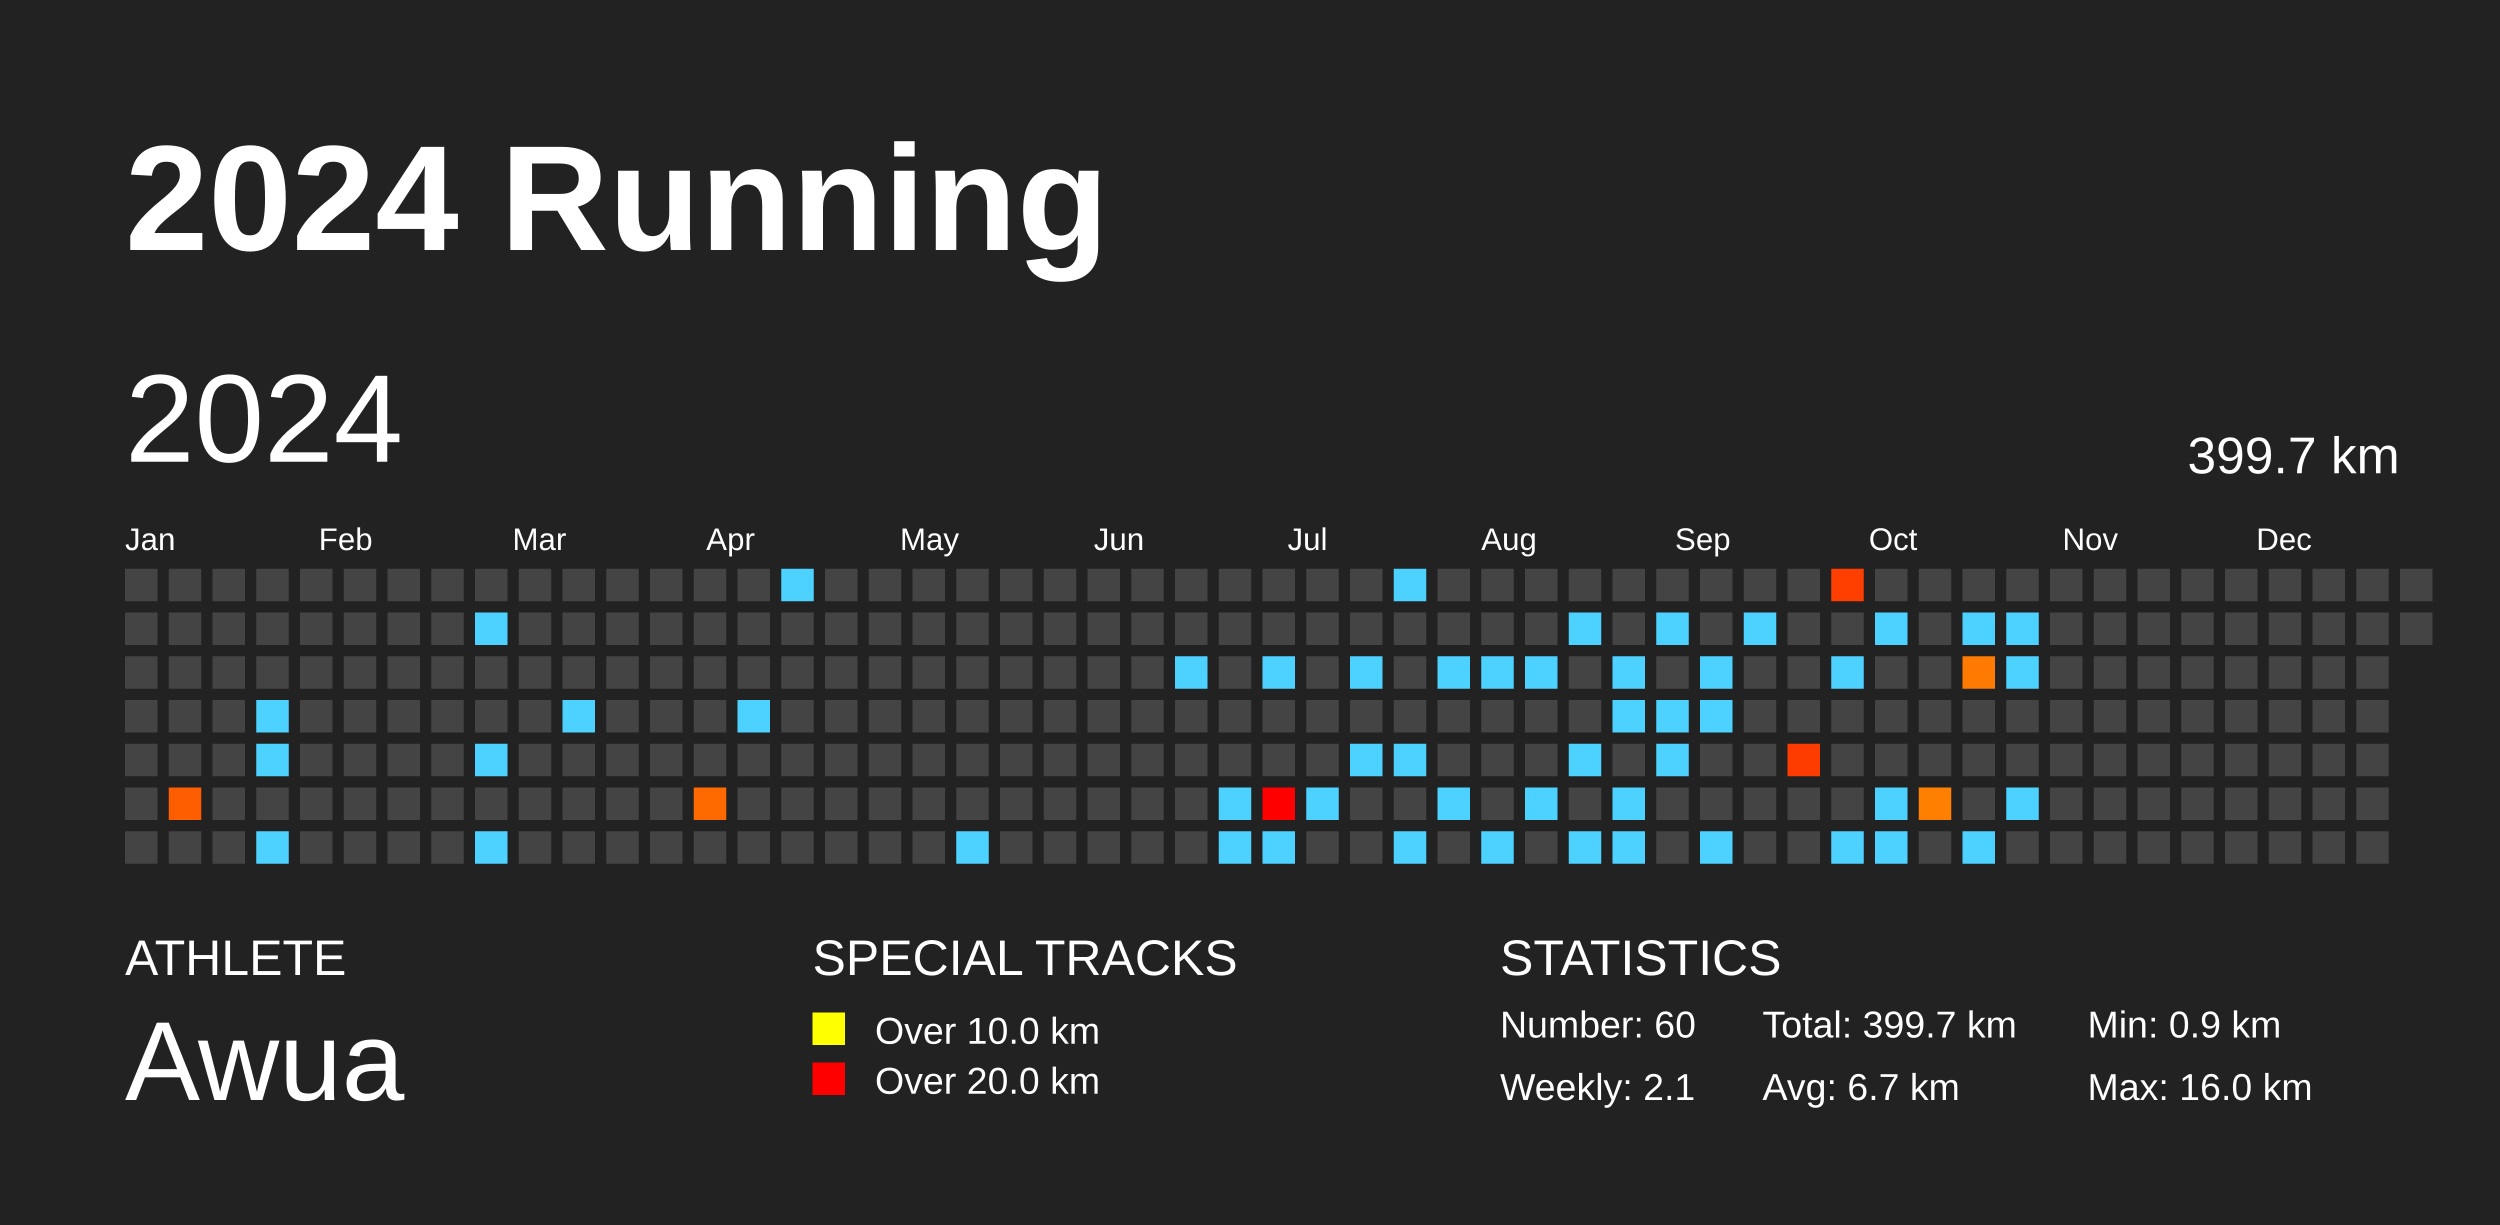
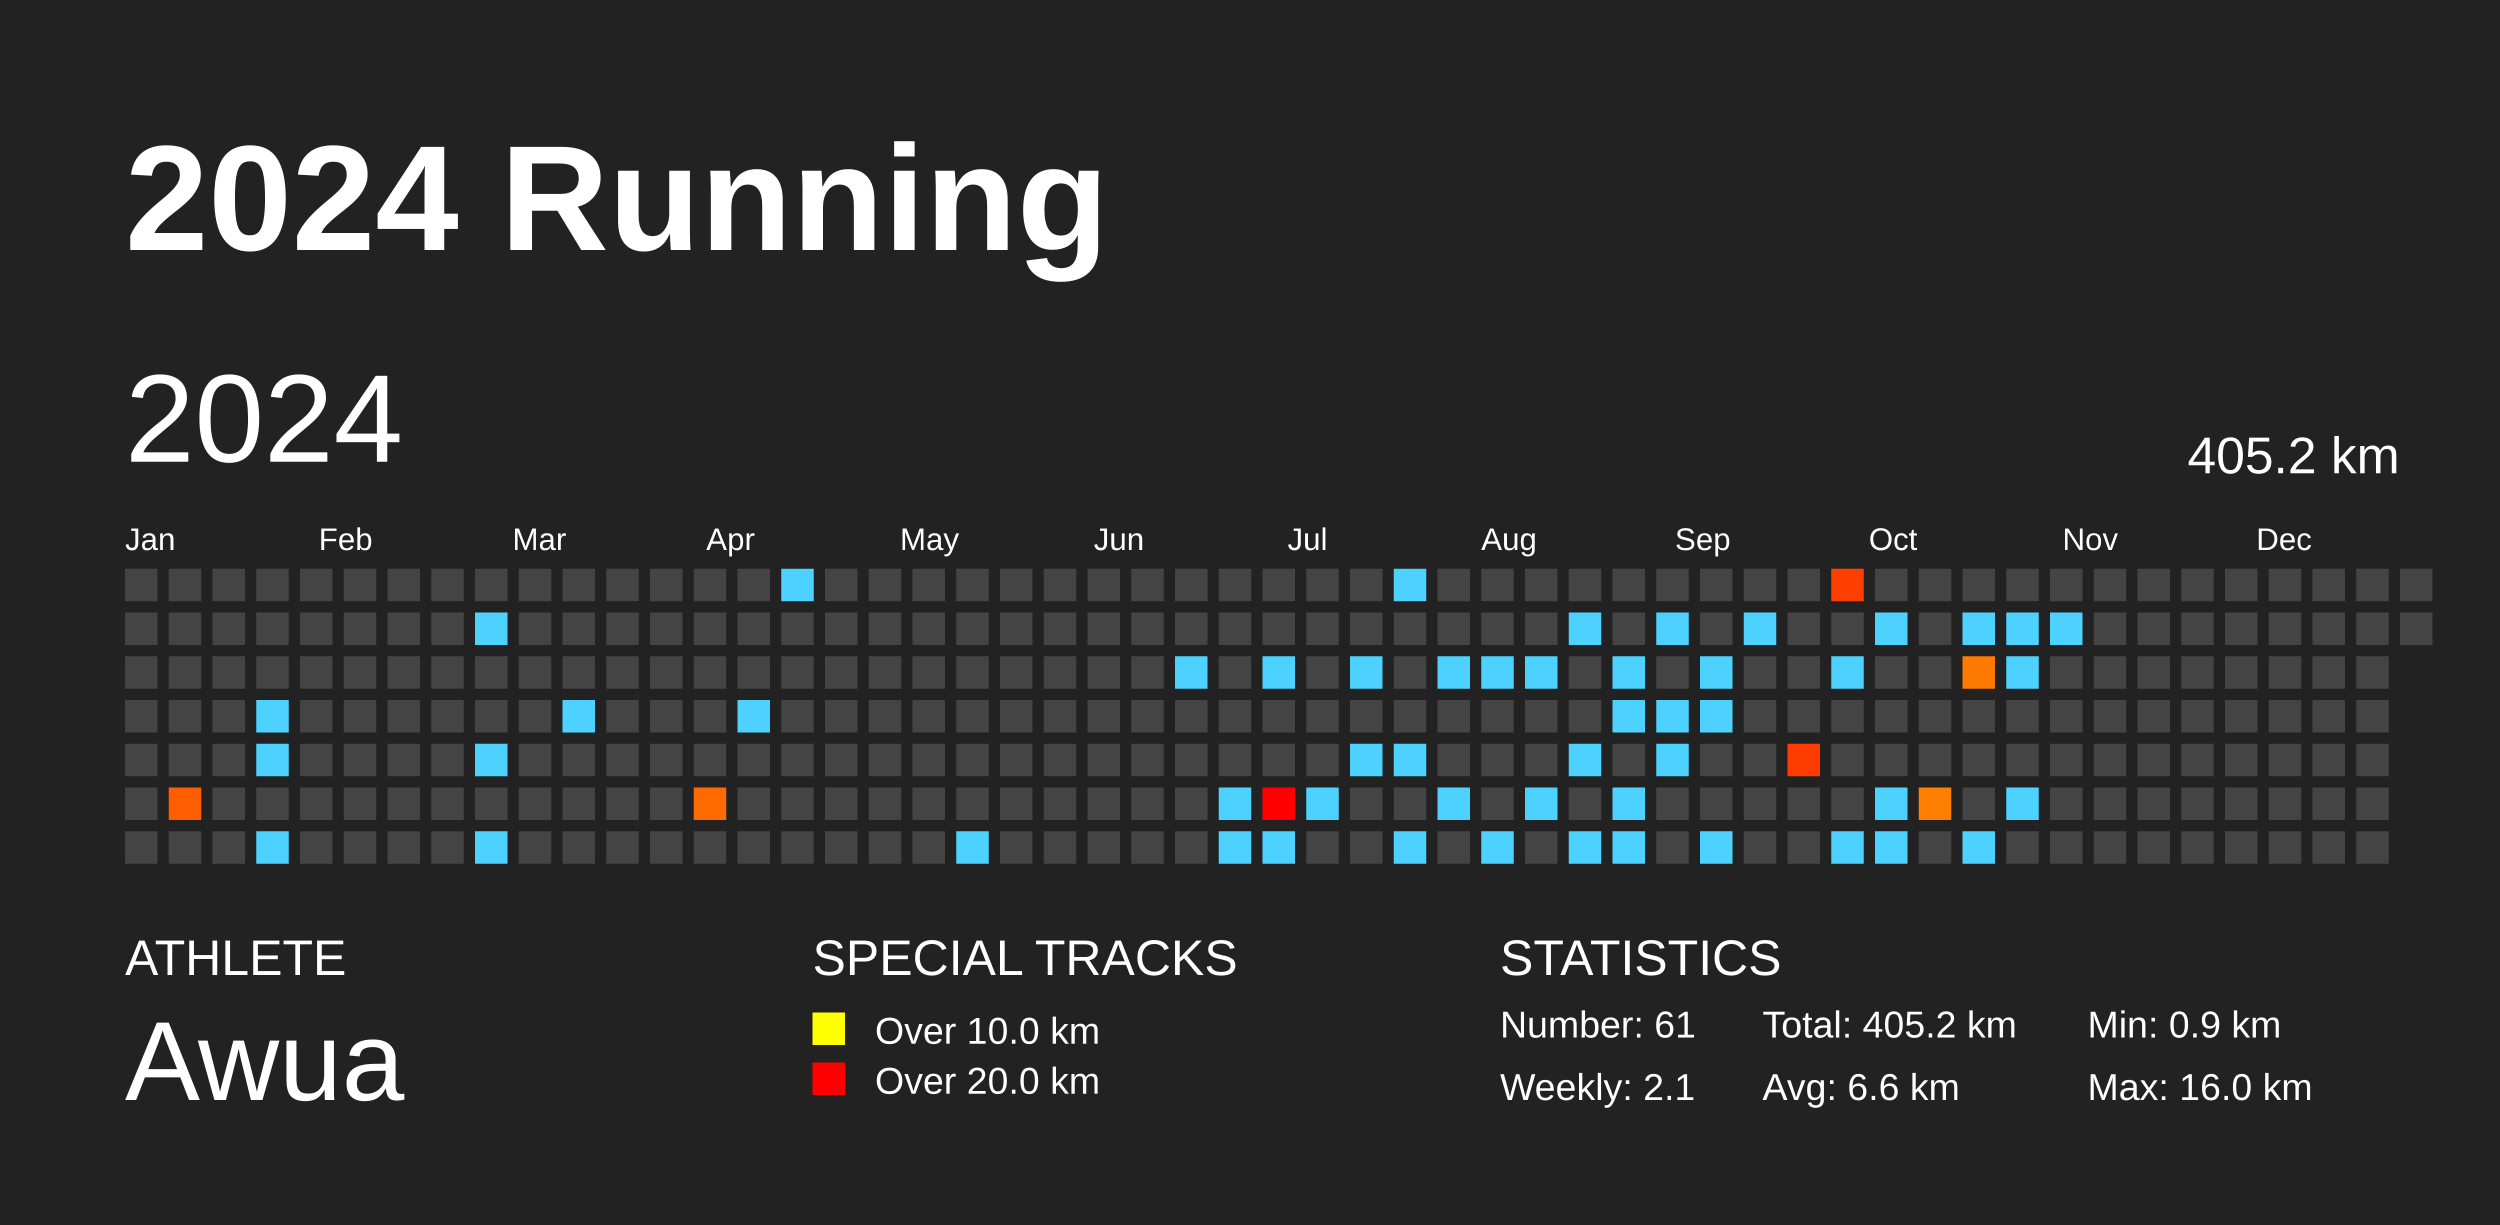
<svg xmlns="http://www.w3.org/2000/svg" baseProfile="full" height="98mm" version="1.1" viewBox="0,0,200,98" width="200mm">
  <defs />
  <rect fill="#222222" height="98" width="200" x="0" y="0" />
  <text fill="#FFFFFF" style="font-size:12px; font-family:Arial; font-weight:bold;" x="10" y="20">2024 Running</text>
  <text fill="#FFFFFF" style="font-size:4px; font-family:Arial" x="10" y="78">ATHLETE</text>
  <text fill="#FFFFFF" style="font-size:9px; font-family:Arial" x="10" y="88">Awua</text>
  <text fill="#FFFFFF" style="font-size:4px; font-family:Arial" x="65" y="78">SPECIAL TRACKS</text>
  <rect fill="yellow" height="2.6" width="2.6" x="65" y="81" />
  <text fill="#FFFFFF" style="font-size:3px; font-family:Arial" x="70" y="83.5">Over 10.0 km</text>
  <rect fill="red" height="2.6" width="2.6" x="65" y="85" />
  <text fill="#FFFFFF" style="font-size:3px; font-family:Arial" x="70" y="87.5">Over 20.0 km</text>
  <text fill="#FFFFFF" style="font-size:4px; font-family:Arial" x="120" y="78">STATISTICS</text>
-   <text fill="#FFFFFF" style="font-size:3px; font-family:Arial" x="120" y="83">Number: 60</text>
+   <text fill="#FFFFFF" style="font-size:3px; font-family:Arial" x="120" y="83">Number: 61</text>
  <text fill="#FFFFFF" style="font-size:3px; font-family:Arial" x="120" y="88">Weekly: 2.1</text>
-   <text fill="#FFFFFF" style="font-size:3px; font-family:Arial" x="141" y="83">Total: 399.7 km</text>
-   <text fill="#FFFFFF" style="font-size:3px; font-family:Arial" x="141" y="88">Avg: 6.7 km</text>
+   <text fill="#FFFFFF" style="font-size:3px; font-family:Arial" x="141" y="83">Total: 405.2 km</text>
+   <text fill="#FFFFFF" style="font-size:3px; font-family:Arial" x="141" y="88">Avg: 6.6 km</text>
  <text fill="#FFFFFF" style="font-size:3px; font-family:Arial" x="167" y="83">Min: 0.9 km</text>
  <text fill="#FFFFFF" style="font-size:3px; font-family:Arial" x="167" y="88">Max: 16.0 km</text>
  <text dominant-baseline="hanging" fill="#FFFFFF" style="font-size:10.0px; font-family:Arial;" x="10" y="30">2024</text>
-   <text dominant-baseline="hanging" fill="#FFFFFF" style="font-size:4.125px; font-family:Arial;" x="175" y="35">399.7 km</text>
+   <text dominant-baseline="hanging" fill="#FFFFFF" style="font-size:4.125px; font-family:Arial;" x="175" y="35">405.2 km</text>
  <text fill="#FFFFFF" style="font-size:2.5px; font-family:Arial" x="10.0" y="44">Jan</text>
  <text fill="#FFFFFF" style="font-size:2.5px; font-family:Arial" x="25.5" y="44">Feb</text>
  <text fill="#FFFFFF" style="font-size:2.5px; font-family:Arial" x="41.0" y="44">Mar</text>
  <text fill="#FFFFFF" style="font-size:2.5px; font-family:Arial" x="56.5" y="44">Apr</text>
  <text fill="#FFFFFF" style="font-size:2.5px; font-family:Arial" x="72.0" y="44">May</text>
  <text fill="#FFFFFF" style="font-size:2.5px; font-family:Arial" x="87.5" y="44">Jun</text>
  <text fill="#FFFFFF" style="font-size:2.5px; font-family:Arial" x="103.0" y="44">Jul</text>
  <text fill="#FFFFFF" style="font-size:2.5px; font-family:Arial" x="118.5" y="44">Aug</text>
  <text fill="#FFFFFF" style="font-size:2.5px; font-family:Arial" x="134.0" y="44">Sep</text>
  <text fill="#FFFFFF" style="font-size:2.5px; font-family:Arial" x="149.5" y="44">Oct</text>
  <text fill="#FFFFFF" style="font-size:2.5px; font-family:Arial" x="165.0" y="44">Nov</text>
  <text fill="#FFFFFF" style="font-size:2.5px; font-family:Arial" x="180.5" y="44">Dec</text>
  <rect fill="#444444" height="2.6" width="2.6" x="10.0" y="45.5" />
  <rect fill="#444444" height="2.6" width="2.6" x="10.0" y="49.0" />
  <rect fill="#444444" height="2.6" width="2.6" x="10.0" y="52.5" />
  <rect fill="#444444" height="2.6" width="2.6" x="10.0" y="56.0" />
  <rect fill="#444444" height="2.6" width="2.6" x="10.0" y="59.5" />
  <rect fill="#444444" height="2.6" width="2.6" x="10.0" y="63.0" />
  <rect fill="#444444" height="2.6" width="2.6" x="10.0" y="66.5" />
  <rect fill="#444444" height="2.6" width="2.6" x="13.5" y="45.5" />
  <rect fill="#444444" height="2.6" width="2.6" x="13.5" y="49.0" />
  <rect fill="#444444" height="2.6" width="2.6" x="13.5" y="52.5" />
  <rect fill="#444444" height="2.6" width="2.6" x="13.5" y="56.0" />
  <rect fill="#444444" height="2.6" width="2.6" x="13.5" y="59.5" />
  <rect fill="#ff5e00" height="2.6" width="2.6" x="13.5" y="63.0" />
  <rect fill="#444444" height="2.6" width="2.6" x="13.5" y="66.5" />
  <rect fill="#444444" height="2.6" width="2.6" x="17.0" y="45.5" />
  <rect fill="#444444" height="2.6" width="2.6" x="17.0" y="49.0" />
  <rect fill="#444444" height="2.6" width="2.6" x="17.0" y="52.5" />
  <rect fill="#444444" height="2.6" width="2.6" x="17.0" y="56.0" />
  <rect fill="#444444" height="2.6" width="2.6" x="17.0" y="59.5" />
  <rect fill="#444444" height="2.6" width="2.6" x="17.0" y="63.0" />
  <rect fill="#444444" height="2.6" width="2.6" x="17.0" y="66.5" />
  <rect fill="#444444" height="2.6" width="2.6" x="20.5" y="45.5" />
  <rect fill="#444444" height="2.6" width="2.6" x="20.5" y="49.0" />
  <rect fill="#444444" height="2.6" width="2.6" x="20.5" y="52.5" />
  <rect fill="#4dd2ff" height="2.6" width="2.6" x="20.5" y="56.0" />
  <rect fill="#4dd2ff" height="2.6" width="2.6" x="20.5" y="59.5" />
  <rect fill="#444444" height="2.6" width="2.6" x="20.5" y="63.0" />
  <rect fill="#4dd2ff" height="2.6" width="2.6" x="20.5" y="66.5" />
  <rect fill="#444444" height="2.6" width="2.6" x="24.0" y="45.5" />
  <rect fill="#444444" height="2.6" width="2.6" x="24.0" y="49.0" />
  <rect fill="#444444" height="2.6" width="2.6" x="24.0" y="52.5" />
  <rect fill="#444444" height="2.6" width="2.6" x="24.0" y="56.0" />
  <rect fill="#444444" height="2.6" width="2.6" x="24.0" y="59.5" />
  <rect fill="#444444" height="2.6" width="2.6" x="24.0" y="63.0" />
  <rect fill="#444444" height="2.6" width="2.6" x="24.0" y="66.5" />
  <rect fill="#444444" height="2.6" width="2.6" x="27.5" y="45.5" />
  <rect fill="#444444" height="2.6" width="2.6" x="27.5" y="49.0" />
  <rect fill="#444444" height="2.6" width="2.6" x="27.5" y="52.5" />
  <rect fill="#444444" height="2.6" width="2.6" x="27.5" y="56.0" />
  <rect fill="#444444" height="2.6" width="2.6" x="27.5" y="59.5" />
  <rect fill="#444444" height="2.6" width="2.6" x="27.5" y="63.0" />
  <rect fill="#444444" height="2.6" width="2.6" x="27.5" y="66.5" />
  <rect fill="#444444" height="2.6" width="2.6" x="31.0" y="45.5" />
  <rect fill="#444444" height="2.6" width="2.6" x="31.0" y="49.0" />
  <rect fill="#444444" height="2.6" width="2.6" x="31.0" y="52.5" />
  <rect fill="#444444" height="2.6" width="2.6" x="31.0" y="56.0" />
  <rect fill="#444444" height="2.6" width="2.6" x="31.0" y="59.5" />
  <rect fill="#444444" height="2.6" width="2.6" x="31.0" y="63.0" />
  <rect fill="#444444" height="2.6" width="2.6" x="31.0" y="66.5" />
  <rect fill="#444444" height="2.6" width="2.6" x="34.5" y="45.5" />
  <rect fill="#444444" height="2.6" width="2.6" x="34.5" y="49.0" />
  <rect fill="#444444" height="2.6" width="2.6" x="34.5" y="52.5" />
  <rect fill="#444444" height="2.6" width="2.6" x="34.5" y="56.0" />
  <rect fill="#444444" height="2.6" width="2.6" x="34.5" y="59.5" />
  <rect fill="#444444" height="2.6" width="2.6" x="34.5" y="63.0" />
  <rect fill="#444444" height="2.6" width="2.6" x="34.5" y="66.5" />
  <rect fill="#444444" height="2.6" width="2.6" x="38.0" y="45.5" />
  <rect fill="#4dd2ff" height="2.6" width="2.6" x="38.0" y="49.0" />
  <rect fill="#444444" height="2.6" width="2.6" x="38.0" y="52.5" />
  <rect fill="#444444" height="2.6" width="2.6" x="38.0" y="56.0" />
  <rect fill="#4dd2ff" height="2.6" width="2.6" x="38.0" y="59.5" />
  <rect fill="#444444" height="2.6" width="2.6" x="38.0" y="63.0" />
  <rect fill="#4dd2ff" height="2.6" width="2.6" x="38.0" y="66.5" />
  <rect fill="#444444" height="2.6" width="2.6" x="41.5" y="45.5" />
  <rect fill="#444444" height="2.6" width="2.6" x="41.5" y="49.0" />
  <rect fill="#444444" height="2.6" width="2.6" x="41.5" y="52.5" />
  <rect fill="#444444" height="2.6" width="2.6" x="41.5" y="56.0" />
  <rect fill="#444444" height="2.6" width="2.6" x="41.5" y="59.5" />
  <rect fill="#444444" height="2.6" width="2.6" x="41.5" y="63.0" />
  <rect fill="#444444" height="2.6" width="2.6" x="41.5" y="66.5" />
  <rect fill="#444444" height="2.6" width="2.6" x="45.0" y="45.5" />
  <rect fill="#444444" height="2.6" width="2.6" x="45.0" y="49.0" />
  <rect fill="#444444" height="2.6" width="2.6" x="45.0" y="52.5" />
  <rect fill="#4dd2ff" height="2.6" width="2.6" x="45.0" y="56.0" />
  <rect fill="#444444" height="2.6" width="2.6" x="45.0" y="59.5" />
  <rect fill="#444444" height="2.6" width="2.6" x="45.0" y="63.0" />
  <rect fill="#444444" height="2.6" width="2.6" x="45.0" y="66.5" />
  <rect fill="#444444" height="2.6" width="2.6" x="48.5" y="45.5" />
  <rect fill="#444444" height="2.6" width="2.6" x="48.5" y="49.0" />
  <rect fill="#444444" height="2.6" width="2.6" x="48.5" y="52.5" />
  <rect fill="#444444" height="2.6" width="2.6" x="48.5" y="56.0" />
  <rect fill="#444444" height="2.6" width="2.6" x="48.5" y="59.5" />
  <rect fill="#444444" height="2.6" width="2.6" x="48.5" y="63.0" />
  <rect fill="#444444" height="2.6" width="2.6" x="48.5" y="66.5" />
  <rect fill="#444444" height="2.6" width="2.6" x="52.0" y="45.5" />
  <rect fill="#444444" height="2.6" width="2.6" x="52.0" y="49.0" />
  <rect fill="#444444" height="2.6" width="2.6" x="52.0" y="52.5" />
  <rect fill="#444444" height="2.6" width="2.6" x="52.0" y="56.0" />
  <rect fill="#444444" height="2.6" width="2.6" x="52.0" y="59.5" />
  <rect fill="#444444" height="2.6" width="2.6" x="52.0" y="63.0" />
  <rect fill="#444444" height="2.6" width="2.6" x="52.0" y="66.5" />
  <rect fill="#444444" height="2.6" width="2.6" x="55.5" y="45.5" />
  <rect fill="#444444" height="2.6" width="2.6" x="55.5" y="49.0" />
  <rect fill="#444444" height="2.6" width="2.6" x="55.5" y="52.5" />
  <rect fill="#444444" height="2.6" width="2.6" x="55.5" y="56.0" />
  <rect fill="#444444" height="2.6" width="2.6" x="55.5" y="59.5" />
  <rect fill="#ff6a00" height="2.6" width="2.6" x="55.5" y="63.0" />
  <rect fill="#444444" height="2.6" width="2.6" x="55.5" y="66.5" />
  <rect fill="#444444" height="2.6" width="2.6" x="59.0" y="45.5" />
  <rect fill="#444444" height="2.6" width="2.6" x="59.0" y="49.0" />
  <rect fill="#444444" height="2.6" width="2.6" x="59.0" y="52.5" />
  <rect fill="#4dd2ff" height="2.6" width="2.6" x="59.0" y="56.0" />
  <rect fill="#444444" height="2.6" width="2.6" x="59.0" y="59.5" />
  <rect fill="#444444" height="2.6" width="2.6" x="59.0" y="63.0" />
  <rect fill="#444444" height="2.6" width="2.6" x="59.0" y="66.5" />
  <rect fill="#4dd2ff" height="2.6" width="2.6" x="62.5" y="45.5" />
  <rect fill="#444444" height="2.6" width="2.6" x="62.5" y="49.0" />
  <rect fill="#444444" height="2.6" width="2.6" x="62.5" y="52.5" />
  <rect fill="#444444" height="2.6" width="2.6" x="62.5" y="56.0" />
  <rect fill="#444444" height="2.6" width="2.6" x="62.5" y="59.5" />
  <rect fill="#444444" height="2.6" width="2.6" x="62.5" y="63.0" />
  <rect fill="#444444" height="2.6" width="2.6" x="62.5" y="66.5" />
  <rect fill="#444444" height="2.6" width="2.6" x="66.0" y="45.5" />
  <rect fill="#444444" height="2.6" width="2.6" x="66.0" y="49.0" />
  <rect fill="#444444" height="2.6" width="2.6" x="66.0" y="52.5" />
  <rect fill="#444444" height="2.6" width="2.6" x="66.0" y="56.0" />
  <rect fill="#444444" height="2.6" width="2.6" x="66.0" y="59.5" />
  <rect fill="#444444" height="2.6" width="2.6" x="66.0" y="63.0" />
  <rect fill="#444444" height="2.6" width="2.6" x="66.0" y="66.5" />
  <rect fill="#444444" height="2.6" width="2.6" x="69.5" y="45.5" />
  <rect fill="#444444" height="2.6" width="2.6" x="69.5" y="49.0" />
  <rect fill="#444444" height="2.6" width="2.6" x="69.5" y="52.5" />
  <rect fill="#444444" height="2.6" width="2.6" x="69.5" y="56.0" />
  <rect fill="#444444" height="2.6" width="2.6" x="69.5" y="59.5" />
  <rect fill="#444444" height="2.6" width="2.6" x="69.5" y="63.0" />
  <rect fill="#444444" height="2.6" width="2.6" x="69.5" y="66.5" />
  <rect fill="#444444" height="2.6" width="2.6" x="73.0" y="45.5" />
  <rect fill="#444444" height="2.6" width="2.6" x="73.0" y="49.0" />
  <rect fill="#444444" height="2.6" width="2.6" x="73.0" y="52.5" />
  <rect fill="#444444" height="2.6" width="2.6" x="73.0" y="56.0" />
  <rect fill="#444444" height="2.6" width="2.6" x="73.0" y="59.5" />
  <rect fill="#444444" height="2.6" width="2.6" x="73.0" y="63.0" />
  <rect fill="#444444" height="2.6" width="2.6" x="73.0" y="66.5" />
  <rect fill="#444444" height="2.6" width="2.6" x="76.5" y="45.5" />
  <rect fill="#444444" height="2.6" width="2.6" x="76.5" y="49.0" />
  <rect fill="#444444" height="2.6" width="2.6" x="76.5" y="52.5" />
  <rect fill="#444444" height="2.6" width="2.6" x="76.5" y="56.0" />
  <rect fill="#444444" height="2.6" width="2.6" x="76.5" y="59.5" />
  <rect fill="#444444" height="2.6" width="2.6" x="76.5" y="63.0" />
  <rect fill="#4dd2ff" height="2.6" width="2.6" x="76.5" y="66.5" />
  <rect fill="#444444" height="2.6" width="2.6" x="80.0" y="45.5" />
  <rect fill="#444444" height="2.6" width="2.6" x="80.0" y="49.0" />
  <rect fill="#444444" height="2.6" width="2.6" x="80.0" y="52.5" />
  <rect fill="#444444" height="2.6" width="2.6" x="80.0" y="56.0" />
  <rect fill="#444444" height="2.6" width="2.6" x="80.0" y="59.5" />
  <rect fill="#444444" height="2.6" width="2.6" x="80.0" y="63.0" />
  <rect fill="#444444" height="2.6" width="2.6" x="80.0" y="66.5" />
  <rect fill="#444444" height="2.6" width="2.6" x="83.5" y="45.5" />
  <rect fill="#444444" height="2.6" width="2.6" x="83.5" y="49.0" />
  <rect fill="#444444" height="2.6" width="2.6" x="83.5" y="52.5" />
  <rect fill="#444444" height="2.6" width="2.6" x="83.5" y="56.0" />
  <rect fill="#444444" height="2.6" width="2.6" x="83.5" y="59.5" />
  <rect fill="#444444" height="2.6" width="2.6" x="83.5" y="63.0" />
  <rect fill="#444444" height="2.6" width="2.6" x="83.5" y="66.5" />
  <rect fill="#444444" height="2.6" width="2.6" x="87.0" y="45.5" />
  <rect fill="#444444" height="2.6" width="2.6" x="87.0" y="49.0" />
  <rect fill="#444444" height="2.6" width="2.6" x="87.0" y="52.5" />
  <rect fill="#444444" height="2.6" width="2.6" x="87.0" y="56.0" />
  <rect fill="#444444" height="2.6" width="2.6" x="87.0" y="59.5" />
  <rect fill="#444444" height="2.6" width="2.6" x="87.0" y="63.0" />
  <rect fill="#444444" height="2.6" width="2.6" x="87.0" y="66.5" />
  <rect fill="#444444" height="2.6" width="2.6" x="90.5" y="45.5" />
  <rect fill="#444444" height="2.6" width="2.6" x="90.5" y="49.0" />
  <rect fill="#444444" height="2.6" width="2.6" x="90.5" y="52.5" />
  <rect fill="#444444" height="2.6" width="2.6" x="90.5" y="56.0" />
  <rect fill="#444444" height="2.6" width="2.6" x="90.5" y="59.5" />
  <rect fill="#444444" height="2.6" width="2.6" x="90.5" y="63.0" />
  <rect fill="#444444" height="2.6" width="2.6" x="90.5" y="66.5" />
  <rect fill="#444444" height="2.6" width="2.6" x="94.0" y="45.5" />
  <rect fill="#444444" height="2.6" width="2.6" x="94.0" y="49.0" />
  <rect fill="#4dd2ff" height="2.6" width="2.6" x="94.0" y="52.5" />
  <rect fill="#444444" height="2.6" width="2.6" x="94.0" y="56.0" />
  <rect fill="#444444" height="2.6" width="2.6" x="94.0" y="59.5" />
  <rect fill="#444444" height="2.6" width="2.6" x="94.0" y="63.0" />
  <rect fill="#444444" height="2.6" width="2.6" x="94.0" y="66.5" />
  <rect fill="#444444" height="2.6" width="2.6" x="97.5" y="45.5" />
  <rect fill="#444444" height="2.6" width="2.6" x="97.5" y="49.0" />
  <rect fill="#444444" height="2.6" width="2.6" x="97.5" y="52.5" />
  <rect fill="#444444" height="2.6" width="2.6" x="97.5" y="56.0" />
  <rect fill="#444444" height="2.6" width="2.6" x="97.5" y="59.5" />
  <rect fill="#4dd2ff" height="2.6" width="2.6" x="97.5" y="63.0" />
  <rect fill="#4dd2ff" height="2.6" width="2.6" x="97.5" y="66.5" />
  <rect fill="#444444" height="2.6" width="2.6" x="101.0" y="45.5" />
  <rect fill="#444444" height="2.6" width="2.6" x="101.0" y="49.0" />
  <rect fill="#4dd2ff" height="2.6" width="2.6" x="101.0" y="52.5" />
  <rect fill="#444444" height="2.6" width="2.6" x="101.0" y="56.0" />
  <rect fill="#444444" height="2.6" width="2.6" x="101.0" y="59.5" />
  <rect fill="#ff0000" height="2.6" width="2.6" x="101.0" y="63.0" />
  <rect fill="#4dd2ff" height="2.6" width="2.6" x="101.0" y="66.5" />
  <rect fill="#444444" height="2.6" width="2.6" x="104.5" y="45.5" />
  <rect fill="#444444" height="2.6" width="2.6" x="104.5" y="49.0" />
  <rect fill="#444444" height="2.6" width="2.6" x="104.5" y="52.5" />
  <rect fill="#444444" height="2.6" width="2.6" x="104.5" y="56.0" />
  <rect fill="#444444" height="2.6" width="2.6" x="104.5" y="59.5" />
  <rect fill="#4dd2ff" height="2.6" width="2.6" x="104.5" y="63.0" />
  <rect fill="#444444" height="2.6" width="2.6" x="104.5" y="66.5" />
  <rect fill="#444444" height="2.6" width="2.6" x="108.0" y="45.5" />
  <rect fill="#444444" height="2.6" width="2.6" x="108.0" y="49.0" />
  <rect fill="#4dd2ff" height="2.6" width="2.6" x="108.0" y="52.5" />
  <rect fill="#444444" height="2.6" width="2.6" x="108.0" y="56.0" />
  <rect fill="#4dd2ff" height="2.6" width="2.6" x="108.0" y="59.5" />
  <rect fill="#444444" height="2.6" width="2.6" x="108.0" y="63.0" />
  <rect fill="#444444" height="2.6" width="2.6" x="108.0" y="66.5" />
  <rect fill="#4dd2ff" height="2.6" width="2.6" x="111.5" y="45.5" />
  <rect fill="#444444" height="2.6" width="2.6" x="111.5" y="49.0" />
  <rect fill="#444444" height="2.6" width="2.6" x="111.5" y="52.5" />
  <rect fill="#444444" height="2.6" width="2.6" x="111.5" y="56.0" />
  <rect fill="#4dd2ff" height="2.6" width="2.6" x="111.5" y="59.5" />
  <rect fill="#444444" height="2.6" width="2.6" x="111.5" y="63.0" />
  <rect fill="#4dd2ff" height="2.6" width="2.6" x="111.5" y="66.5" />
  <rect fill="#444444" height="2.6" width="2.6" x="115.0" y="45.5" />
  <rect fill="#444444" height="2.6" width="2.6" x="115.0" y="49.0" />
  <rect fill="#4dd2ff" height="2.6" width="2.6" x="115.0" y="52.5" />
  <rect fill="#444444" height="2.6" width="2.6" x="115.0" y="56.0" />
  <rect fill="#444444" height="2.6" width="2.6" x="115.0" y="59.5" />
  <rect fill="#4dd2ff" height="2.6" width="2.6" x="115.0" y="63.0" />
  <rect fill="#444444" height="2.6" width="2.6" x="115.0" y="66.5" />
  <rect fill="#444444" height="2.6" width="2.6" x="118.5" y="45.5" />
  <rect fill="#444444" height="2.6" width="2.6" x="118.5" y="49.0" />
  <rect fill="#4dd2ff" height="2.6" width="2.6" x="118.5" y="52.5" />
  <rect fill="#444444" height="2.6" width="2.6" x="118.5" y="56.0" />
  <rect fill="#444444" height="2.6" width="2.6" x="118.5" y="59.5" />
  <rect fill="#444444" height="2.6" width="2.6" x="118.5" y="63.0" />
  <rect fill="#4dd2ff" height="2.6" width="2.6" x="118.5" y="66.5" />
  <rect fill="#444444" height="2.6" width="2.6" x="122.0" y="45.5" />
  <rect fill="#444444" height="2.6" width="2.6" x="122.0" y="49.0" />
  <rect fill="#4dd2ff" height="2.6" width="2.6" x="122.0" y="52.5" />
  <rect fill="#444444" height="2.6" width="2.6" x="122.0" y="56.0" />
  <rect fill="#444444" height="2.6" width="2.6" x="122.0" y="59.5" />
  <rect fill="#4dd2ff" height="2.6" width="2.6" x="122.0" y="63.0" />
  <rect fill="#444444" height="2.6" width="2.6" x="122.0" y="66.5" />
  <rect fill="#444444" height="2.6" width="2.6" x="125.5" y="45.5" />
  <rect fill="#4dd2ff" height="2.6" width="2.6" x="125.5" y="49.0" />
  <rect fill="#444444" height="2.6" width="2.6" x="125.5" y="52.5" />
  <rect fill="#444444" height="2.6" width="2.6" x="125.5" y="56.0" />
  <rect fill="#4dd2ff" height="2.6" width="2.6" x="125.5" y="59.5" />
  <rect fill="#444444" height="2.6" width="2.6" x="125.5" y="63.0" />
  <rect fill="#4dd2ff" height="2.6" width="2.6" x="125.5" y="66.5" />
  <rect fill="#444444" height="2.6" width="2.6" x="129.0" y="45.5" />
  <rect fill="#444444" height="2.6" width="2.6" x="129.0" y="49.0" />
  <rect fill="#4dd2ff" height="2.6" width="2.6" x="129.0" y="52.5" />
  <rect fill="#4dd2ff" height="2.6" width="2.6" x="129.0" y="56.0" />
  <rect fill="#444444" height="2.6" width="2.6" x="129.0" y="59.5" />
  <rect fill="#4dd2ff" height="2.6" width="2.6" x="129.0" y="63.0" />
  <rect fill="#4dd2ff" height="2.6" width="2.6" x="129.0" y="66.5" />
  <rect fill="#444444" height="2.6" width="2.6" x="132.5" y="45.5" />
  <rect fill="#4dd2ff" height="2.6" width="2.6" x="132.5" y="49.0" />
  <rect fill="#444444" height="2.6" width="2.6" x="132.5" y="52.5" />
  <rect fill="#4dd2ff" height="2.6" width="2.6" x="132.5" y="56.0" />
  <rect fill="#4dd2ff" height="2.6" width="2.6" x="132.5" y="59.5" />
  <rect fill="#444444" height="2.6" width="2.6" x="132.5" y="63.0" />
  <rect fill="#444444" height="2.6" width="2.6" x="132.5" y="66.5" />
  <rect fill="#444444" height="2.6" width="2.6" x="136.0" y="45.5" />
  <rect fill="#444444" height="2.6" width="2.6" x="136.0" y="49.0" />
  <rect fill="#4dd2ff" height="2.6" width="2.6" x="136.0" y="52.5" />
  <rect fill="#4dd2ff" height="2.6" width="2.6" x="136.0" y="56.0" />
  <rect fill="#444444" height="2.6" width="2.6" x="136.0" y="59.5" />
  <rect fill="#444444" height="2.6" width="2.6" x="136.0" y="63.0" />
  <rect fill="#4dd2ff" height="2.6" width="2.6" x="136.0" y="66.5" />
  <rect fill="#444444" height="2.6" width="2.6" x="139.5" y="45.5" />
  <rect fill="#4dd2ff" height="2.6" width="2.6" x="139.5" y="49.0" />
  <rect fill="#444444" height="2.6" width="2.6" x="139.5" y="52.5" />
  <rect fill="#444444" height="2.6" width="2.6" x="139.5" y="56.0" />
  <rect fill="#444444" height="2.6" width="2.6" x="139.5" y="59.5" />
  <rect fill="#444444" height="2.6" width="2.6" x="139.5" y="63.0" />
  <rect fill="#444444" height="2.6" width="2.6" x="139.5" y="66.5" />
  <rect fill="#444444" height="2.6" width="2.6" x="143.0" y="45.5" />
  <rect fill="#444444" height="2.6" width="2.6" x="143.0" y="49.0" />
  <rect fill="#444444" height="2.6" width="2.6" x="143.0" y="52.5" />
  <rect fill="#444444" height="2.6" width="2.6" x="143.0" y="56.0" />
  <rect fill="#ff3c00" height="2.6" width="2.6" x="143.0" y="59.5" />
  <rect fill="#444444" height="2.6" width="2.6" x="143.0" y="63.0" />
  <rect fill="#444444" height="2.6" width="2.6" x="143.0" y="66.5" />
  <rect fill="#ff3f00" height="2.6" width="2.6" x="146.5" y="45.5" />
  <rect fill="#444444" height="2.6" width="2.6" x="146.5" y="49.0" />
  <rect fill="#4dd2ff" height="2.6" width="2.6" x="146.5" y="52.5" />
  <rect fill="#444444" height="2.6" width="2.6" x="146.5" y="56.0" />
  <rect fill="#444444" height="2.6" width="2.6" x="146.5" y="59.5" />
  <rect fill="#444444" height="2.6" width="2.6" x="146.5" y="63.0" />
  <rect fill="#4dd2ff" height="2.6" width="2.6" x="146.5" y="66.5" />
  <rect fill="#444444" height="2.6" width="2.6" x="150.0" y="45.5" />
  <rect fill="#4dd2ff" height="2.6" width="2.6" x="150.0" y="49.0" />
  <rect fill="#444444" height="2.6" width="2.6" x="150.0" y="52.5" />
  <rect fill="#444444" height="2.6" width="2.6" x="150.0" y="56.0" />
  <rect fill="#444444" height="2.6" width="2.6" x="150.0" y="59.5" />
  <rect fill="#4dd2ff" height="2.6" width="2.6" x="150.0" y="63.0" />
  <rect fill="#4dd2ff" height="2.6" width="2.6" x="150.0" y="66.5" />
  <rect fill="#444444" height="2.6" width="2.6" x="153.5" y="45.5" />
  <rect fill="#444444" height="2.6" width="2.6" x="153.5" y="49.0" />
  <rect fill="#444444" height="2.6" width="2.6" x="153.5" y="52.5" />
  <rect fill="#444444" height="2.6" width="2.6" x="153.5" y="56.0" />
  <rect fill="#444444" height="2.6" width="2.6" x="153.5" y="59.5" />
  <rect fill="#ff7f00" height="2.6" width="2.6" x="153.5" y="63.0" />
  <rect fill="#444444" height="2.6" width="2.6" x="153.5" y="66.5" />
  <rect fill="#444444" height="2.6" width="2.6" x="157.0" y="45.5" />
  <rect fill="#4dd2ff" height="2.6" width="2.6" x="157.0" y="49.0" />
  <rect fill="#ff7a00" height="2.6" width="2.6" x="157.0" y="52.5" />
  <rect fill="#444444" height="2.6" width="2.6" x="157.0" y="56.0" />
  <rect fill="#444444" height="2.6" width="2.6" x="157.0" y="59.5" />
  <rect fill="#444444" height="2.6" width="2.6" x="157.0" y="63.0" />
  <rect fill="#4dd2ff" height="2.6" width="2.6" x="157.0" y="66.5" />
  <rect fill="#444444" height="2.6" width="2.6" x="160.5" y="45.5" />
  <rect fill="#4dd2ff" height="2.6" width="2.6" x="160.5" y="49.0" />
  <rect fill="#4dd2ff" height="2.6" width="2.6" x="160.5" y="52.5" />
  <rect fill="#444444" height="2.6" width="2.6" x="160.5" y="56.0" />
  <rect fill="#444444" height="2.6" width="2.6" x="160.5" y="59.5" />
  <rect fill="#4dd2ff" height="2.6" width="2.6" x="160.5" y="63.0" />
  <rect fill="#444444" height="2.6" width="2.6" x="160.5" y="66.5" />
  <rect fill="#444444" height="2.6" width="2.6" x="164.0" y="45.5" />
-   <rect fill="#444444" height="2.6" width="2.6" x="164.0" y="49.0" />
+   <rect fill="#4dd2ff" height="2.6" width="2.6" x="164.0" y="49.0" />
  <rect fill="#444444" height="2.6" width="2.6" x="164.0" y="52.5" />
  <rect fill="#444444" height="2.6" width="2.6" x="164.0" y="56.0" />
  <rect fill="#444444" height="2.6" width="2.6" x="164.0" y="59.5" />
  <rect fill="#444444" height="2.6" width="2.6" x="164.0" y="63.0" />
  <rect fill="#444444" height="2.6" width="2.6" x="164.0" y="66.5" />
  <rect fill="#444444" height="2.6" width="2.6" x="167.5" y="45.5" />
  <rect fill="#444444" height="2.6" width="2.6" x="167.5" y="49.0" />
  <rect fill="#444444" height="2.6" width="2.6" x="167.5" y="52.5" />
  <rect fill="#444444" height="2.6" width="2.6" x="167.5" y="56.0" />
  <rect fill="#444444" height="2.6" width="2.6" x="167.5" y="59.5" />
  <rect fill="#444444" height="2.6" width="2.6" x="167.5" y="63.0" />
  <rect fill="#444444" height="2.6" width="2.6" x="167.5" y="66.5" />
  <rect fill="#444444" height="2.6" width="2.6" x="171.0" y="45.5" />
  <rect fill="#444444" height="2.6" width="2.6" x="171.0" y="49.0" />
  <rect fill="#444444" height="2.6" width="2.6" x="171.0" y="52.5" />
  <rect fill="#444444" height="2.6" width="2.6" x="171.0" y="56.0" />
  <rect fill="#444444" height="2.6" width="2.6" x="171.0" y="59.5" />
  <rect fill="#444444" height="2.6" width="2.6" x="171.0" y="63.0" />
  <rect fill="#444444" height="2.6" width="2.6" x="171.0" y="66.5" />
  <rect fill="#444444" height="2.6" width="2.6" x="174.5" y="45.5" />
  <rect fill="#444444" height="2.6" width="2.6" x="174.5" y="49.0" />
  <rect fill="#444444" height="2.6" width="2.6" x="174.5" y="52.5" />
  <rect fill="#444444" height="2.6" width="2.6" x="174.5" y="56.0" />
  <rect fill="#444444" height="2.6" width="2.6" x="174.5" y="59.5" />
  <rect fill="#444444" height="2.6" width="2.6" x="174.5" y="63.0" />
  <rect fill="#444444" height="2.6" width="2.6" x="174.5" y="66.5" />
  <rect fill="#444444" height="2.6" width="2.6" x="178.0" y="45.5" />
  <rect fill="#444444" height="2.6" width="2.6" x="178.0" y="49.0" />
  <rect fill="#444444" height="2.6" width="2.6" x="178.0" y="52.5" />
  <rect fill="#444444" height="2.6" width="2.6" x="178.0" y="56.0" />
  <rect fill="#444444" height="2.6" width="2.6" x="178.0" y="59.5" />
  <rect fill="#444444" height="2.6" width="2.6" x="178.0" y="63.0" />
  <rect fill="#444444" height="2.6" width="2.6" x="178.0" y="66.5" />
  <rect fill="#444444" height="2.6" width="2.6" x="181.5" y="45.5" />
  <rect fill="#444444" height="2.6" width="2.6" x="181.5" y="49.0" />
  <rect fill="#444444" height="2.6" width="2.6" x="181.5" y="52.5" />
  <rect fill="#444444" height="2.6" width="2.6" x="181.5" y="56.0" />
  <rect fill="#444444" height="2.6" width="2.6" x="181.5" y="59.5" />
  <rect fill="#444444" height="2.6" width="2.6" x="181.5" y="63.0" />
  <rect fill="#444444" height="2.6" width="2.6" x="181.5" y="66.5" />
  <rect fill="#444444" height="2.6" width="2.6" x="185.0" y="45.5" />
  <rect fill="#444444" height="2.6" width="2.6" x="185.0" y="49.0" />
  <rect fill="#444444" height="2.6" width="2.6" x="185.0" y="52.5" />
  <rect fill="#444444" height="2.6" width="2.6" x="185.0" y="56.0" />
  <rect fill="#444444" height="2.6" width="2.6" x="185.0" y="59.5" />
  <rect fill="#444444" height="2.6" width="2.6" x="185.0" y="63.0" />
  <rect fill="#444444" height="2.6" width="2.6" x="185.0" y="66.5" />
  <rect fill="#444444" height="2.6" width="2.6" x="188.5" y="45.5" />
  <rect fill="#444444" height="2.6" width="2.6" x="188.5" y="49.0" />
  <rect fill="#444444" height="2.6" width="2.6" x="188.5" y="52.5" />
  <rect fill="#444444" height="2.6" width="2.6" x="188.5" y="56.0" />
  <rect fill="#444444" height="2.6" width="2.6" x="188.5" y="59.5" />
  <rect fill="#444444" height="2.6" width="2.6" x="188.5" y="63.0" />
  <rect fill="#444444" height="2.6" width="2.6" x="188.5" y="66.5" />
  <rect fill="#444444" height="2.6" width="2.6" x="192.0" y="45.5" />
  <rect fill="#444444" height="2.6" width="2.6" x="192.0" y="49.0" />
</svg>
